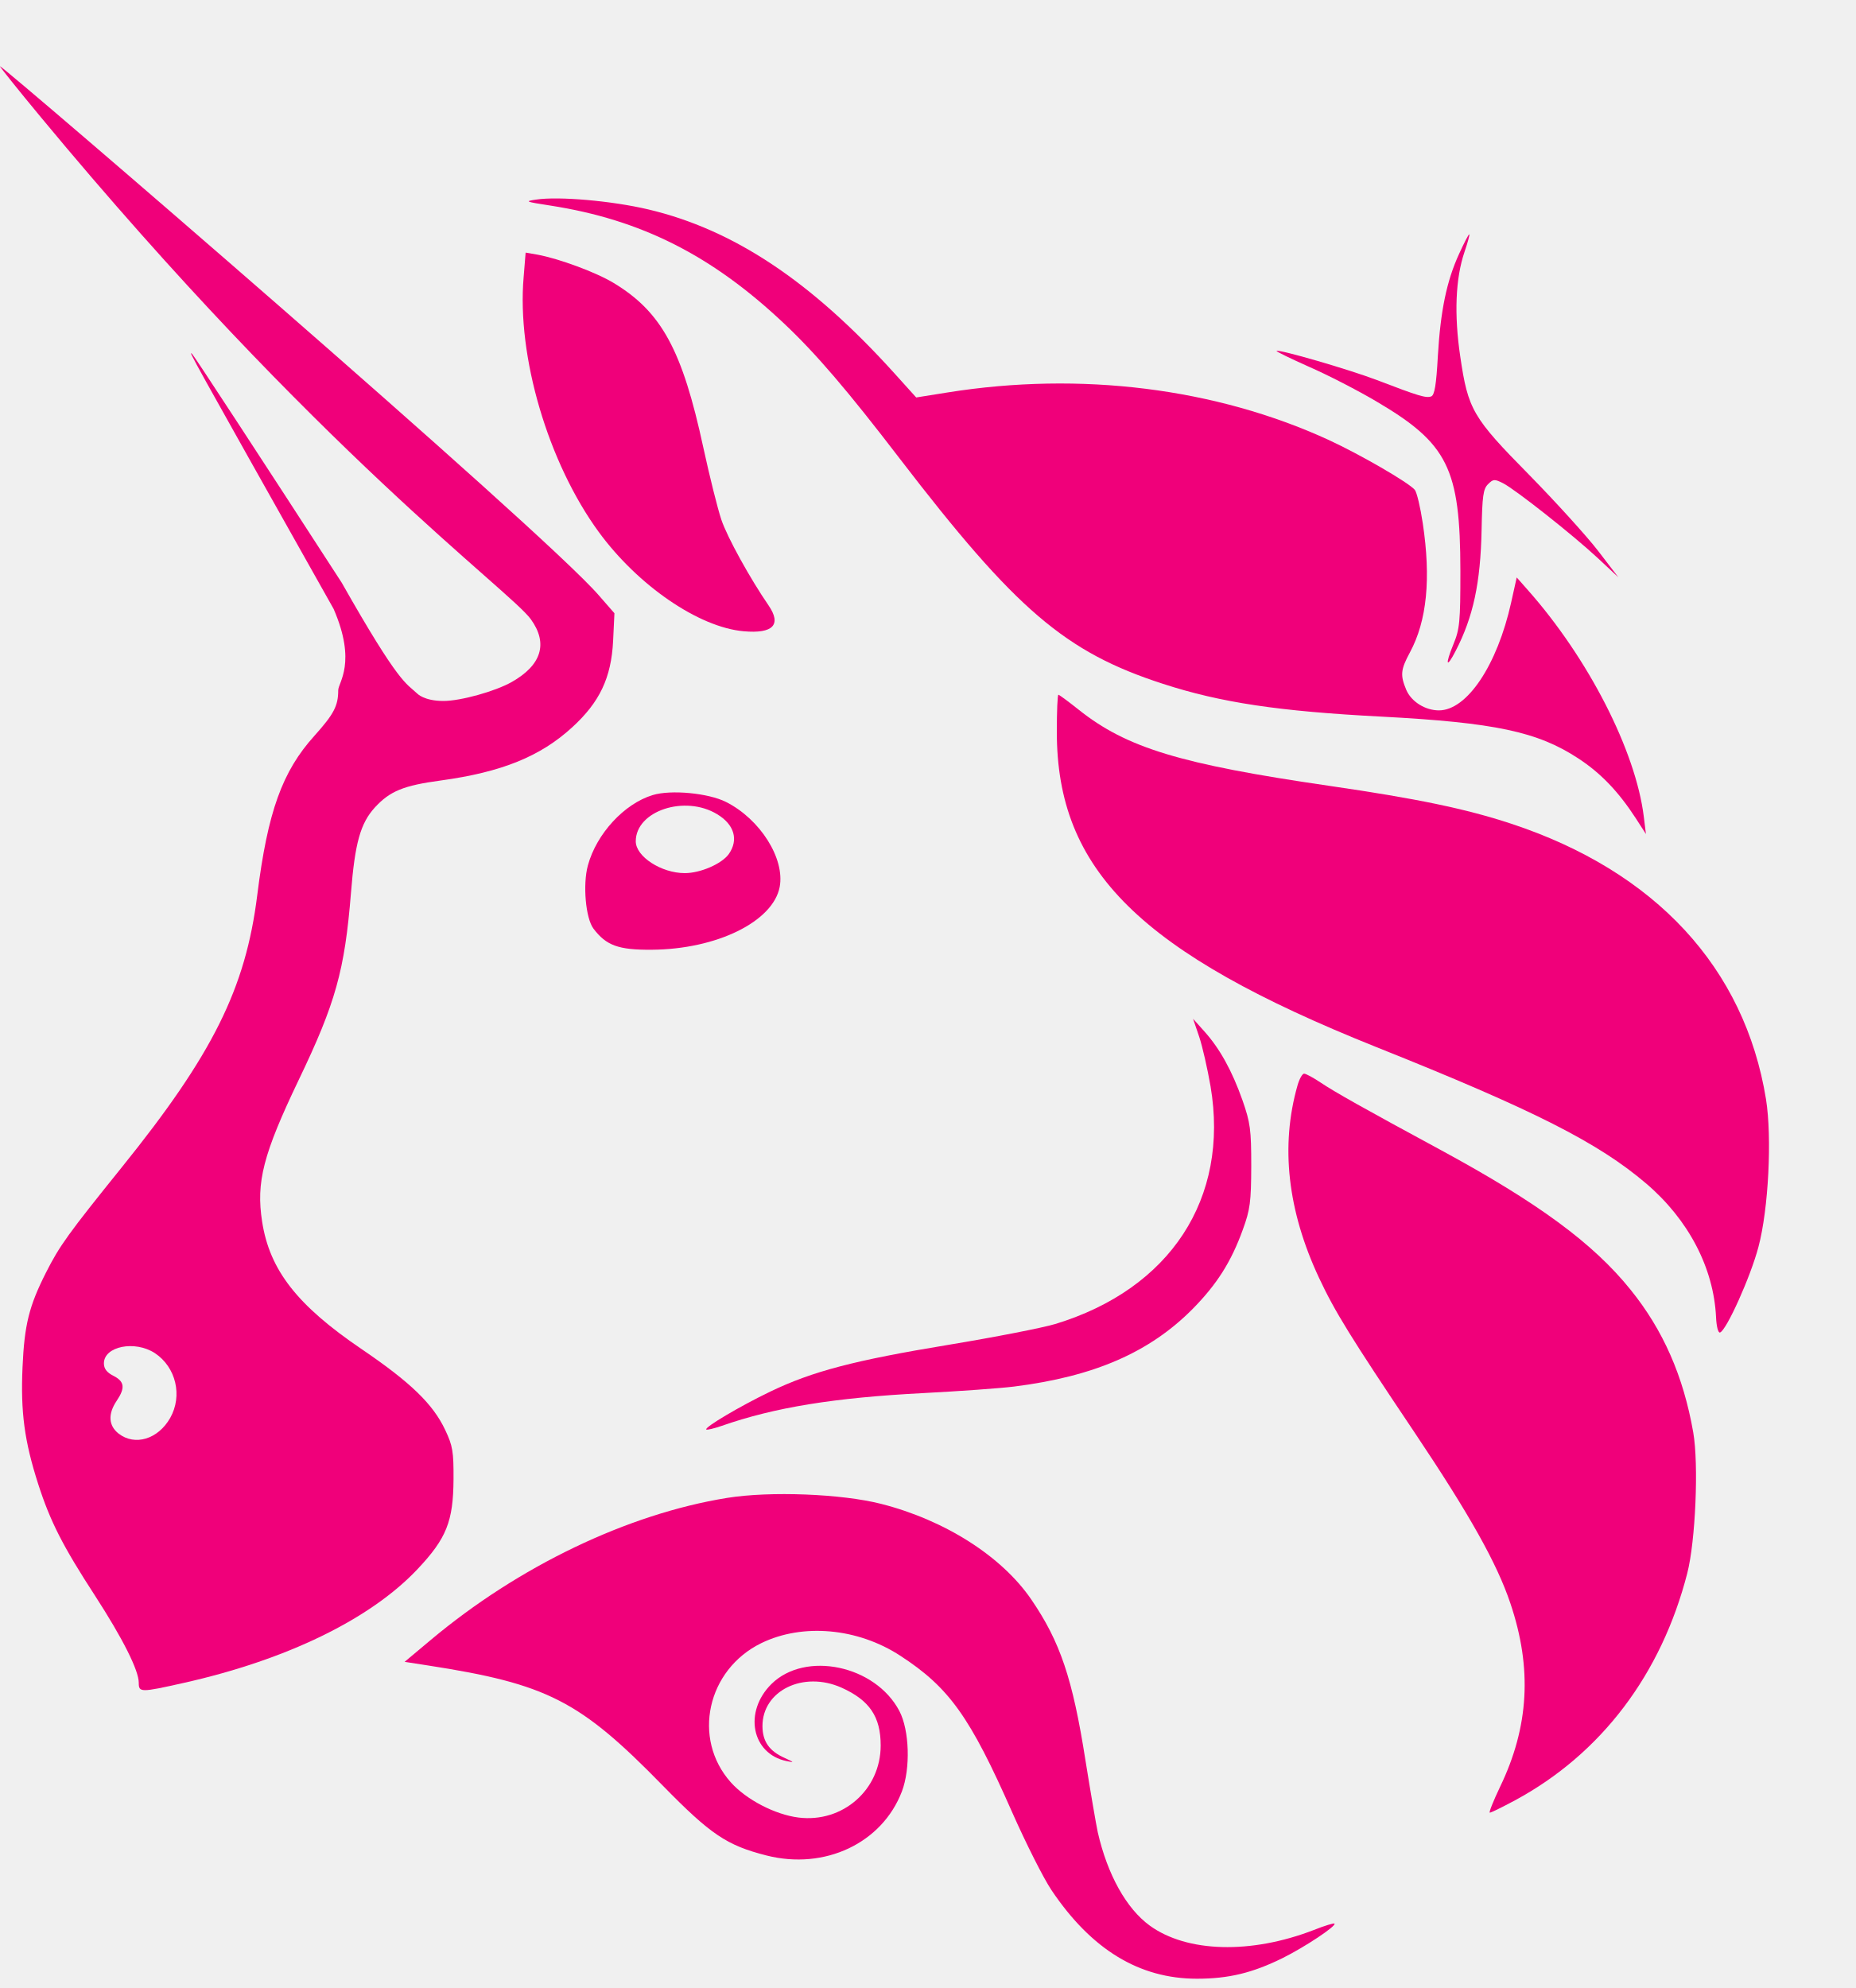
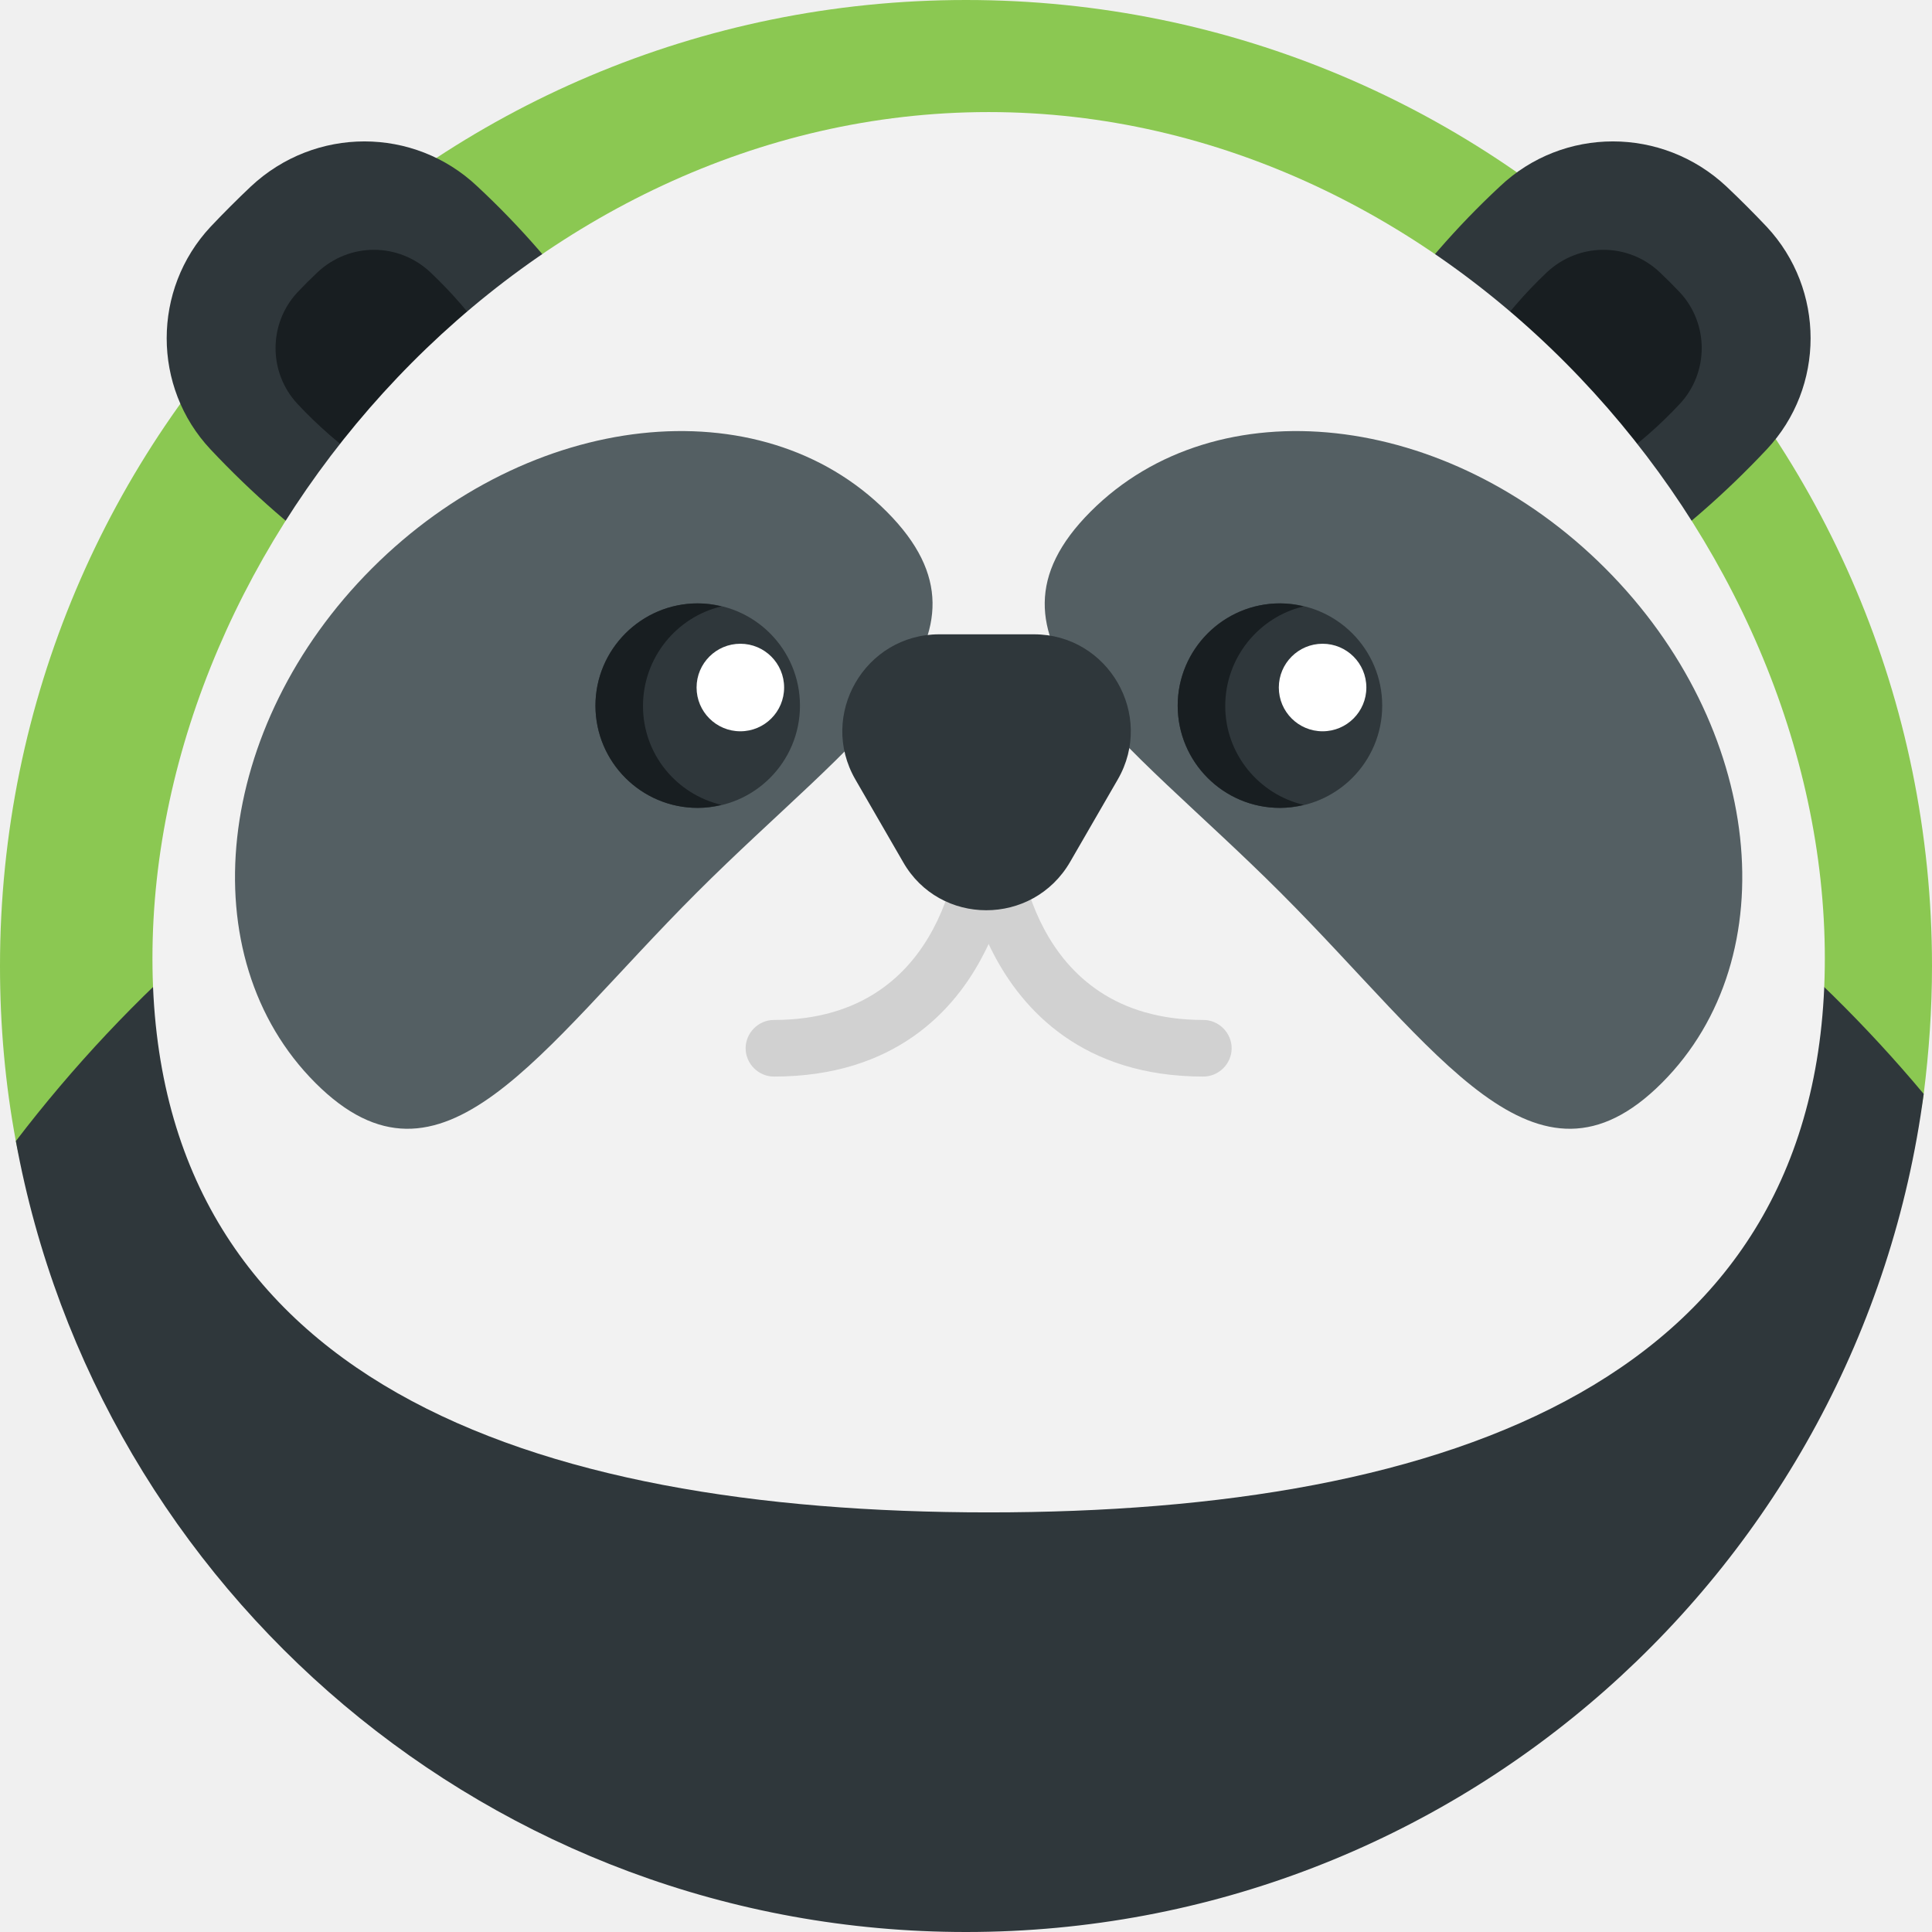
- <svg xmlns="http://www.w3.org/2000/svg" width="14" height="15" viewBox="0 0 14 15" fill="none">
-   <g style="mix-blend-mode:darken">
-     <path d="M4.152 1.551C3.964 1.522 3.956 1.519 4.045 1.506C4.214 1.48 4.615 1.515 4.891 1.58C5.535 1.732 6.121 2.122 6.747 2.815L6.913 2.999L7.151 2.961C8.153 2.801 9.172 2.928 10.024 3.319C10.259 3.427 10.629 3.641 10.675 3.696C10.69 3.714 10.717 3.827 10.735 3.947C10.798 4.365 10.767 4.684 10.638 4.923C10.568 5.053 10.564 5.094 10.611 5.206C10.649 5.294 10.753 5.36 10.857 5.36C11.069 5.36 11.297 5.019 11.402 4.546L11.444 4.357L11.527 4.451C11.983 4.965 12.342 5.665 12.403 6.163L12.419 6.293L12.343 6.175C12.211 5.972 12.078 5.833 11.908 5.722C11.602 5.521 11.279 5.452 10.422 5.407C9.648 5.367 9.21 5.301 8.776 5.16C8.037 4.921 7.665 4.602 6.787 3.458C6.397 2.949 6.157 2.668 5.917 2.442C5.372 1.927 4.837 1.657 4.152 1.551Z" fill="#FF007A" />
-     <path d="M10.849 2.686C10.869 2.346 10.915 2.121 11.009 1.916C11.046 1.835 11.08 1.768 11.086 1.768C11.091 1.768 11.075 1.828 11.05 1.901C10.982 2.101 10.971 2.373 11.018 2.69C11.077 3.092 11.111 3.15 11.539 3.584C11.739 3.788 11.972 4.045 12.057 4.155L12.211 4.356L12.057 4.212C11.869 4.037 11.436 3.695 11.341 3.646C11.277 3.614 11.267 3.614 11.228 3.653C11.191 3.689 11.184 3.743 11.179 3.999C11.171 4.398 11.116 4.654 10.984 4.91C10.913 5.048 10.902 5.019 10.966 4.862C11.014 4.746 11.019 4.694 11.019 4.308C11.018 3.533 10.925 3.346 10.382 3.027C10.245 2.946 10.018 2.829 9.878 2.768C9.739 2.706 9.628 2.652 9.632 2.648C9.647 2.633 10.177 2.787 10.39 2.868C10.708 2.99 10.76 3.005 10.799 2.991C10.824 2.981 10.837 2.906 10.849 2.686Z" fill="#FF007A" />
-     <path d="M4.517 4.013C4.136 3.491 3.899 2.69 3.951 2.091L3.966 1.906L4.053 1.921C4.217 1.951 4.498 2.055 4.63 2.135C4.991 2.353 5.148 2.64 5.307 3.378C5.354 3.594 5.415 3.839 5.443 3.922C5.488 4.055 5.66 4.366 5.799 4.568C5.899 4.714 5.833 4.783 5.611 4.763C5.272 4.733 4.813 4.418 4.517 4.013Z" fill="#FF007A" />
-     <path d="M10.386 7.901C8.602 7.187 7.974 6.567 7.974 5.522C7.974 5.368 7.979 5.242 7.986 5.242C7.992 5.242 8.061 5.293 8.139 5.355C8.501 5.643 8.906 5.766 10.027 5.929C10.688 6.025 11.059 6.102 11.402 6.215C12.49 6.574 13.164 7.302 13.325 8.294C13.371 8.583 13.344 9.123 13.268 9.408C13.209 9.633 13.026 10.039 12.978 10.054C12.964 10.059 12.951 10.008 12.948 9.938C12.93 9.566 12.74 9.203 12.422 8.931C12.06 8.622 11.575 8.376 10.386 7.901Z" fill="#FF007A" />
-     <path d="M9.134 8.197C9.111 8.065 9.073 7.896 9.048 7.822L9.002 7.687L9.087 7.782C9.204 7.912 9.296 8.079 9.375 8.302C9.434 8.472 9.441 8.522 9.441 8.798C9.44 9.069 9.433 9.126 9.377 9.279C9.29 9.52 9.182 9.69 9.001 9.874C8.675 10.204 8.256 10.386 7.651 10.462C7.546 10.475 7.24 10.497 6.971 10.511C6.292 10.546 5.845 10.619 5.444 10.759C5.386 10.779 5.335 10.791 5.329 10.786C5.313 10.77 5.587 10.608 5.812 10.5C6.13 10.347 6.447 10.264 7.157 10.147C7.508 10.089 7.87 10.018 7.962 9.99C8.83 9.726 9.277 9.043 9.134 8.197Z" fill="#FF007A" />
-     <path d="M9.952 9.641C9.715 9.135 9.66 8.646 9.79 8.19C9.804 8.141 9.826 8.101 9.84 8.101C9.853 8.101 9.909 8.131 9.964 8.168C10.073 8.241 10.292 8.364 10.876 8.68C11.604 9.075 12.02 9.38 12.302 9.73C12.549 10.035 12.702 10.384 12.776 10.808C12.818 11.049 12.793 11.628 12.731 11.87C12.535 12.634 12.08 13.234 11.431 13.584C11.336 13.635 11.251 13.677 11.241 13.677C11.232 13.678 11.267 13.59 11.318 13.483C11.537 13.029 11.562 12.588 11.396 12.097C11.295 11.796 11.089 11.429 10.673 10.808C10.189 10.087 10.071 9.895 9.952 9.641Z" fill="#FF007A" />
-     <path d="M3.25 12.374C3.913 11.818 4.736 11.423 5.487 11.302C5.81 11.25 6.349 11.271 6.648 11.347C7.128 11.469 7.558 11.742 7.781 12.068C7.999 12.387 8.093 12.664 8.19 13.282C8.229 13.525 8.271 13.77 8.283 13.825C8.356 14.145 8.499 14.401 8.675 14.529C8.956 14.733 9.439 14.746 9.914 14.562C9.994 14.53 10.064 14.509 10.069 14.514C10.086 14.531 9.847 14.69 9.678 14.774C9.451 14.886 9.271 14.93 9.031 14.93C8.596 14.93 8.235 14.71 7.934 14.262C7.874 14.173 7.741 13.909 7.637 13.674C7.319 12.953 7.162 12.733 6.793 12.493C6.471 12.283 6.056 12.246 5.744 12.398C5.335 12.598 5.22 13.118 5.514 13.448C5.631 13.579 5.848 13.692 6.026 13.714C6.359 13.755 6.645 13.504 6.645 13.17C6.645 12.953 6.561 12.829 6.35 12.734C6.061 12.605 5.752 12.756 5.753 13.025C5.754 13.14 5.804 13.212 5.92 13.264C5.994 13.298 5.996 13.3 5.935 13.288C5.671 13.233 5.609 12.916 5.821 12.706C6.077 12.454 6.605 12.565 6.786 12.91C6.862 13.055 6.871 13.343 6.805 13.517C6.656 13.907 6.223 14.112 5.783 14C5.484 13.924 5.362 13.842 5.001 13.473C4.374 12.831 4.131 12.706 3.227 12.566L3.053 12.539L3.25 12.374Z" fill="#FF007A" />
-     <path fill-rule="evenodd" clip-rule="evenodd" d="M0.308 0.884C2.402 3.41 3.845 4.452 4.005 4.672C4.137 4.854 4.087 5.018 3.861 5.146C3.735 5.217 3.475 5.289 3.346 5.289C3.199 5.289 3.148 5.233 3.148 5.233C3.063 5.153 3.015 5.167 2.578 4.396C1.972 3.46 1.464 2.684 1.45 2.671C1.418 2.641 1.419 2.642 2.517 4.594C2.694 5.001 2.552 5.15 2.552 5.208C2.552 5.326 2.519 5.388 2.373 5.551C2.129 5.821 2.02 6.125 1.941 6.754C1.853 7.459 1.605 7.957 0.917 8.81C0.515 9.309 0.449 9.4 0.347 9.602C0.219 9.855 0.184 9.997 0.17 10.316C0.155 10.655 0.184 10.873 0.288 11.197C0.379 11.48 0.474 11.666 0.717 12.04C0.926 12.363 1.047 12.603 1.047 12.697C1.047 12.771 1.061 12.771 1.386 12.698C2.163 12.524 2.794 12.217 3.149 11.841C3.369 11.608 3.42 11.48 3.422 11.161C3.423 10.953 3.416 10.909 3.359 10.789C3.267 10.594 3.099 10.431 2.728 10.179C2.243 9.85 2.035 9.584 1.978 9.219C1.931 8.919 1.986 8.708 2.254 8.148C2.532 7.569 2.601 7.322 2.648 6.739C2.678 6.362 2.719 6.213 2.828 6.093C2.942 5.969 3.044 5.927 3.326 5.889C3.785 5.826 4.077 5.708 4.317 5.488C4.525 5.298 4.612 5.114 4.626 4.837L4.636 4.627L4.519 4.493C4.098 4.004 0.026 0.5 0 0.5C-0.005 0.5 0.133 0.673 0.308 0.884ZM1.284 10.699C1.379 10.531 1.328 10.316 1.169 10.21C1.018 10.111 0.784 10.158 0.784 10.287C0.784 10.327 0.806 10.356 0.856 10.381C0.94 10.424 0.946 10.472 0.88 10.57C0.813 10.67 0.819 10.757 0.895 10.817C1.018 10.912 1.192 10.86 1.284 10.699Z" fill="#FF007A" />
-     <path fill-rule="evenodd" clip-rule="evenodd" d="M4.925 5.999C4.71 6.064 4.501 6.291 4.436 6.529C4.396 6.674 4.419 6.929 4.478 7.007C4.574 7.134 4.666 7.168 4.917 7.166C5.407 7.163 5.833 6.954 5.883 6.692C5.923 6.478 5.736 6.181 5.478 6.051C5.345 5.984 5.062 5.957 4.925 5.999ZM5.499 6.444C5.574 6.337 5.541 6.222 5.412 6.144C5.168 5.995 4.797 6.118 4.797 6.348C4.797 6.463 4.99 6.588 5.167 6.588C5.285 6.588 5.446 6.518 5.499 6.444Z" fill="#FF007A" />
+ <svg xmlns="http://www.w3.org/2000/svg" version="1.1" id="Capa_1" x="0px" y="0px" viewBox="0 0 512 512" style="enable-background:new 0 0 512 512;" xml:space="preserve">
+   <style type="text/css">
+ 	.st0{fill:#8BC852;}
+ 	.st1{fill:#2F373B;}
+ 	.st2{fill:#181E21;}
+ 	.st3{fill:#F2F2F2;}
+ 	.st4{fill:#545F63;}
+ 	.st5{fill:#D1D1D1;}
+ 	.st6{fill:#FFFFFF;}
+ </style>
+   <g>
+     <path class="st0" d="M512,256c0,11.5-0.8,22.8-2.2,33.9C493.2,415.2,26,421.7,4.2,302.4C1.4,287.4,0,271.9,0,256   C0,114.6,114.6,0,256,0S512,114.6,512,256z" />
+     <path class="st1" d="M66.5,49.4c-3.7,3.5-7.2,7-10.7,10.7c-15.5,16.6-15.5,42.5,0,59c10.9,11.6,22.9,22.1,36.1,31.4   c2.8,1.9,6.4,1.9,9.2,0c22.1-15.5,40.8-34.2,56.3-56.3c1.9-2.8,1.9-6.4,0-9.2c-9.1-13-19.4-24.9-30.9-35.6   C109.7,33.5,83.5,33.5,66.5,49.4z" />
+     <path class="st1" d="M457.5,49.4c3.7,3.5,7.2,7,10.7,10.7c15.5,16.6,15.5,42.5,0,59c-10.9,11.6-22.9,22.1-36.1,31.4   c-2.8,1.9-6.4,1.9-9.2,0c-22.1-15.5-40.8-34.2-56.3-56.3c-1.9-2.8-1.9-6.4,0-9.2c9.1-13,19.4-24.9,30.9-35.6   C414.3,33.5,440.5,33.5,457.5,49.4L457.5,49.4z" />
+     <g>
+       <path class="st2" d="M439.9,72.2c1.8,1.7,3.6,3.5,5.3,5.3c7.7,8.3,7.7,21.2,0,29.5c-5.4,5.8-11.4,11-18,15.7c-1.4,1-3.2,1-4.6,0    c-11-7.7-20.4-17.1-28.1-28.1c-1-1.4-1-3.2,0-4.6c4.6-6.5,9.7-12.4,15.4-17.8C418.4,64.2,431.5,64.2,439.9,72.2z" />
+       <path class="st2" d="M84.1,72.2c-1.8,1.7-3.6,3.5-5.3,5.3c-7.7,8.3-7.7,21.2,0,29.5c5.4,5.8,11.4,11,18,15.7c1.4,1,3.2,1,4.6,0    c11-7.7,20.4-17.1,28.1-28.1c1-1.4,1-3.2,0-4.6c-4.6-6.5-9.7-12.4-15.4-17.8C105.6,64.2,92.6,64.2,84.1,72.2z" />
+     </g>
+     <path class="st1" d="M509.8,289.9C493.2,415.2,385.9,512,256,512C130.5,512,26,421.6,4.2,302.4C64.3,223.7,157.5,168.2,262,168.2   C360.9,168.2,449.6,217.9,509.8,289.9L509.8,289.9z" />
+     <path class="st3" d="M483.6,254c0-111.4-99.2-224.3-221.6-224.3S40.4,142.6,40.4,254S139.6,400.8,262,400.8S483.6,365.4,483.6,254   L483.6,254z" />
+     <g>
+       <path class="st4" d="M184.6,236.6c-41.8,41.8-67.5,83.9-101,50.4s-26.8-94.6,15-136.4s102.9-48.6,136.4-15    S226.4,194.8,184.6,236.6L184.6,236.6z" />
+       <path class="st4" d="M339.4,236.6c41.8,41.8,67.5,83.9,101,50.4s26.8-94.6-15-136.4s-102.9-48.6-136.4-15S297.6,194.8,339.4,236.6    L339.4,236.6z" />
+     </g>
+     <g>
+       <path class="st5" d="M205.1,285.3c-4.1,0-7.5-3.4-7.5-7.5s3.4-7.5,7.5-7.5c46.7,0,49.3-47.6,49.4-49.7c0.2-4.1,3.7-7.3,7.8-7.2    c4.1,0.2,7.3,3.6,7.2,7.8c0,0.6-0.7,16.1-8.8,31.6C253.1,267.7,237.2,285.3,205.1,285.3L205.1,285.3z" />
+       <path class="st5" d="M318.9,285.3c-32,0-47.9-17.7-55.6-32.5c-8.1-15.5-8.7-31-8.8-31.6c-0.2-4.1,3.1-7.6,7.2-7.8    c4.1-0.2,7.6,3.1,7.8,7.2c0.1,2.1,2.7,49.7,49.4,49.7c4.1,0,7.5,3.4,7.5,7.5S323,285.3,318.9,285.3z" />
+     </g>
+     <g>
+       <circle class="st1" cx="339.2" cy="187" r="27.1" />
+       <circle class="st6" cx="350.5" cy="182.2" r="11.6" />
+       <circle class="st1" cx="184.9" cy="187" r="27.1" />
+       <path class="st2" d="M191.2,213.3c-2,0.5-4.2,0.8-6.3,0.8c-15,0-27.1-12.2-27.1-27.1s12.2-27.1,27.1-27.1c2.2,0,4.3,0.3,6.3,0.8    c-11.9,2.8-20.8,13.6-20.8,26.4S179.3,210.5,191.2,213.3z" />
+       <path class="st2" d="M345.5,213.3c-2,0.5-4.2,0.8-6.3,0.8c-15,0-27.1-12.2-27.1-27.1s12.2-27.1,27.1-27.1c2.2,0,4.3,0.3,6.3,0.8    c-11.9,2.8-20.8,13.6-20.8,26.4C324.7,199.8,333.6,210.5,345.5,213.3z" />
+       <circle class="st6" cx="196.2" cy="182.2" r="11.6" />
+     </g>
+     <path class="st1" d="M283.6,228.4l12.6-21.8c9.9-17.1-2.5-38.5-22.2-38.5h-25.1c-19.7,0-32.1,21.4-22.2,38.5l12.6,21.8   C249,245.5,273.7,245.5,283.6,228.4z" />
  </g>
</svg>
